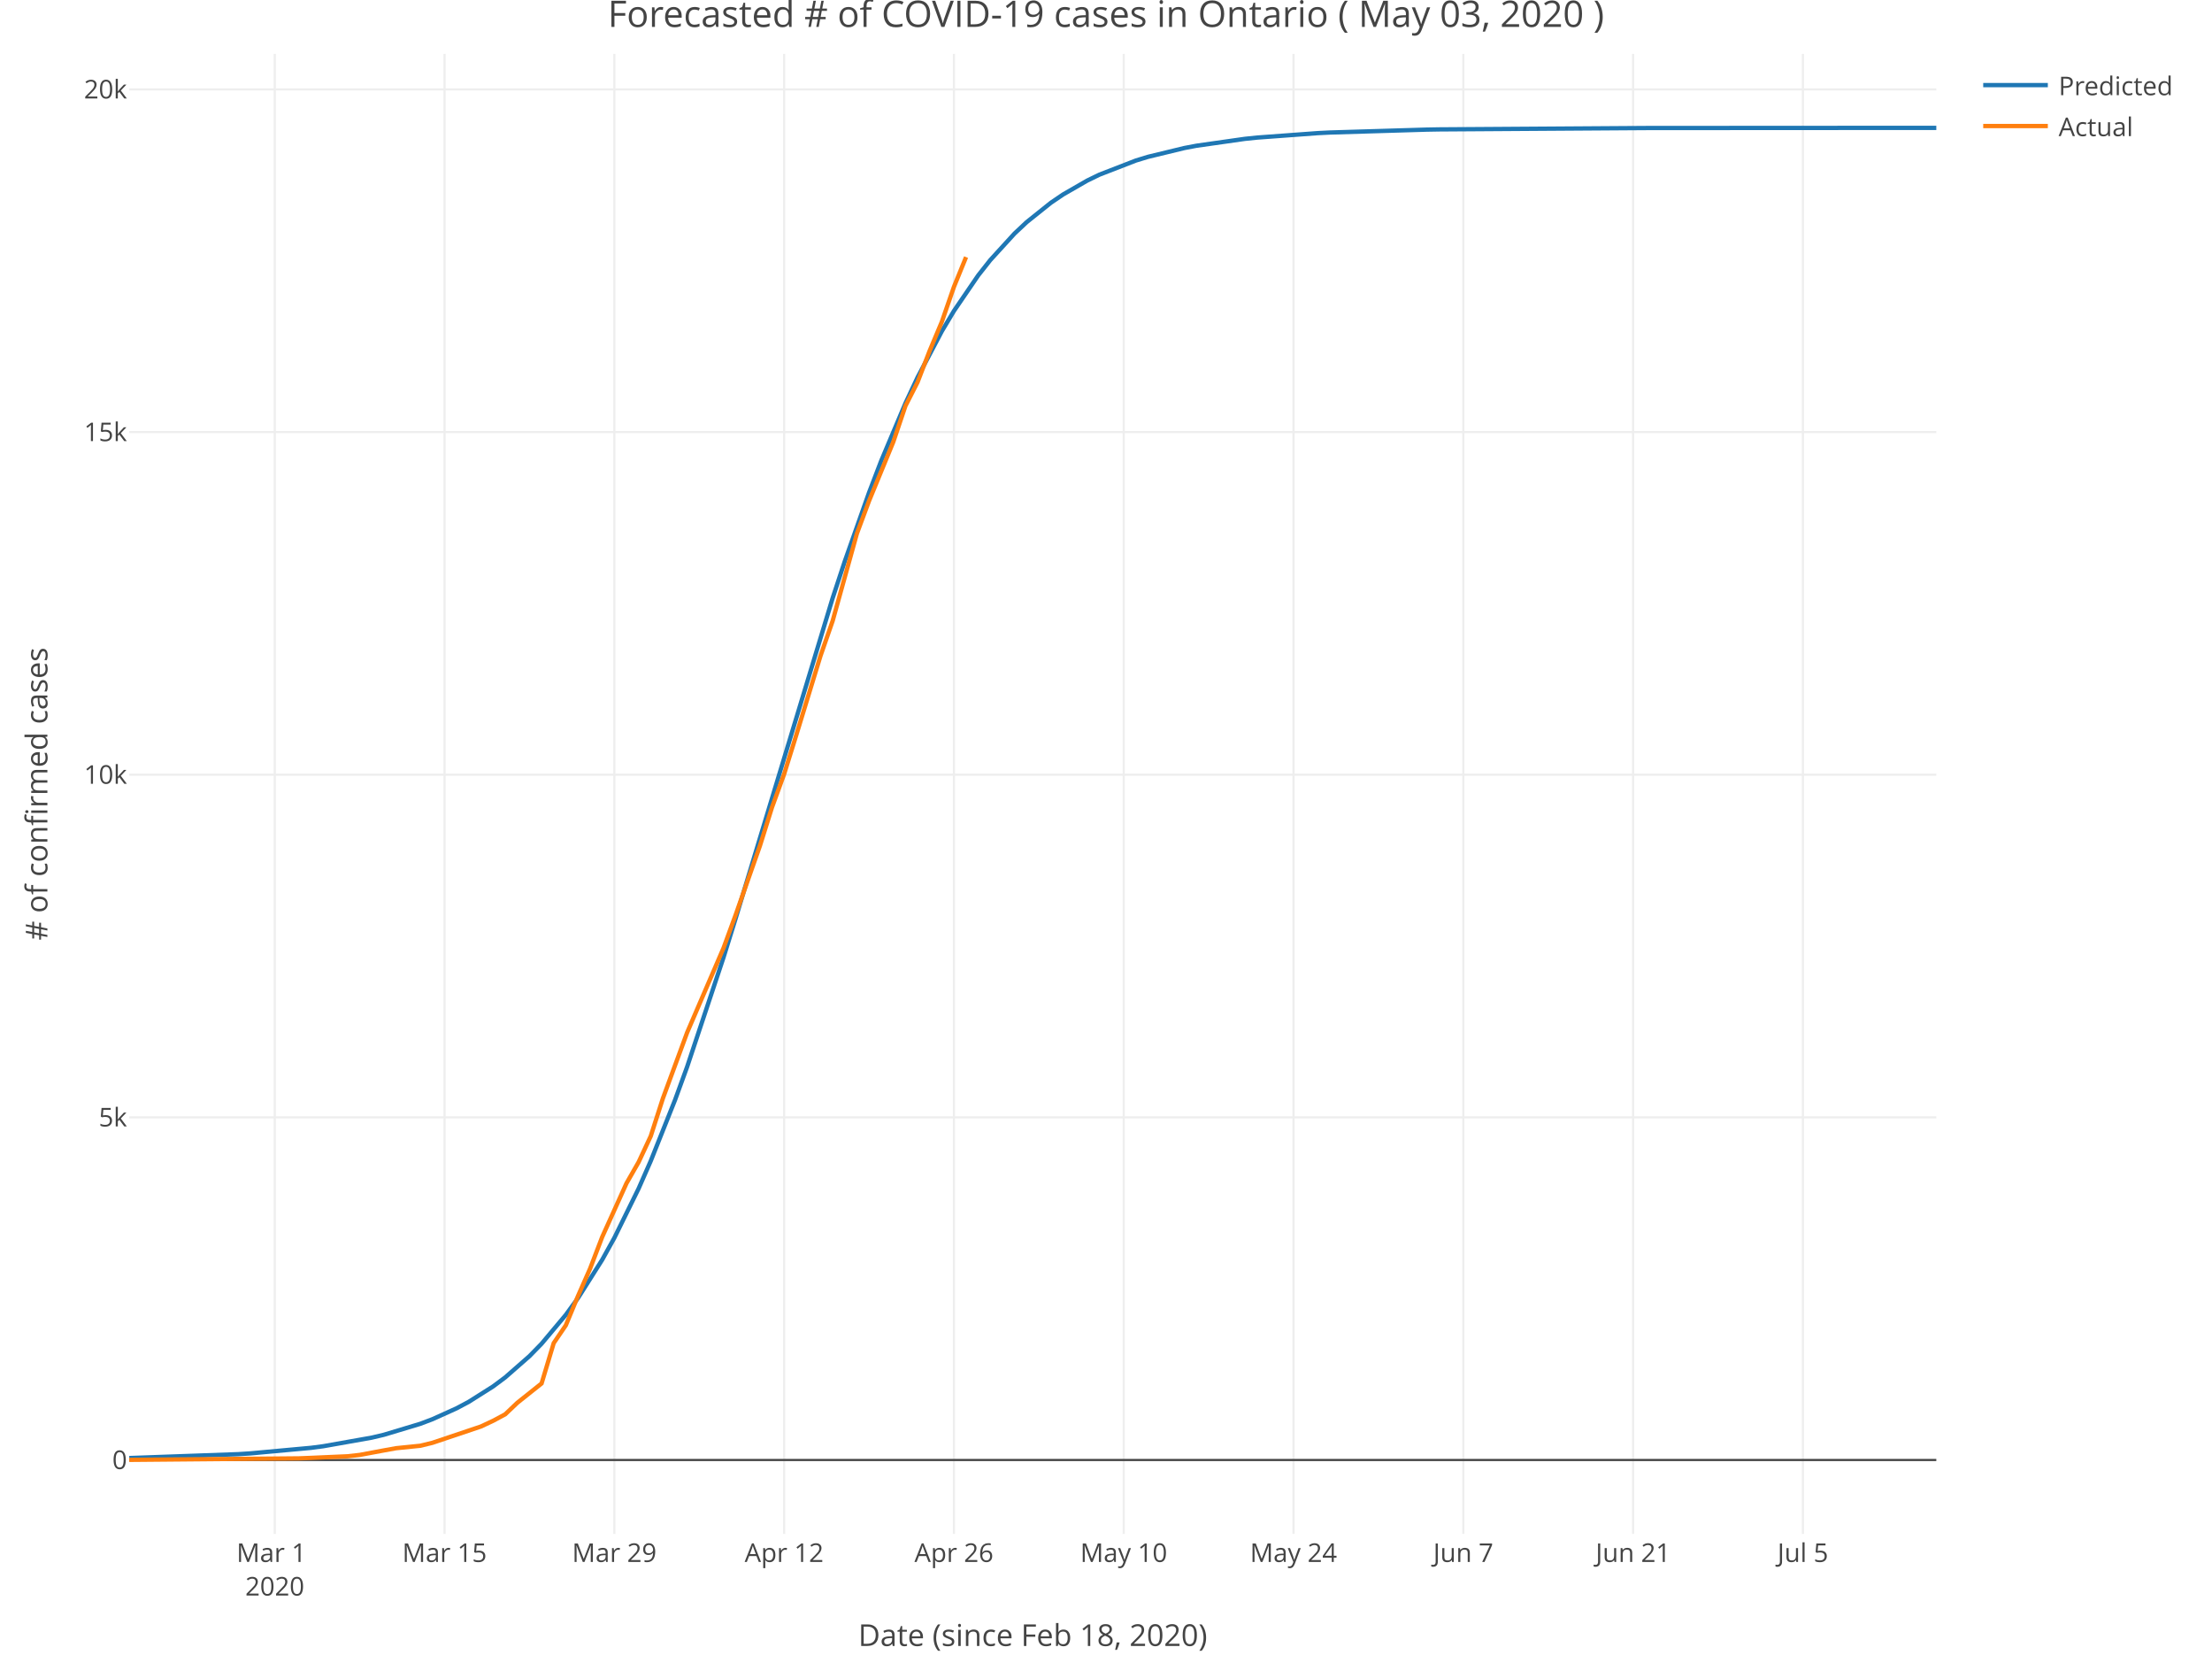
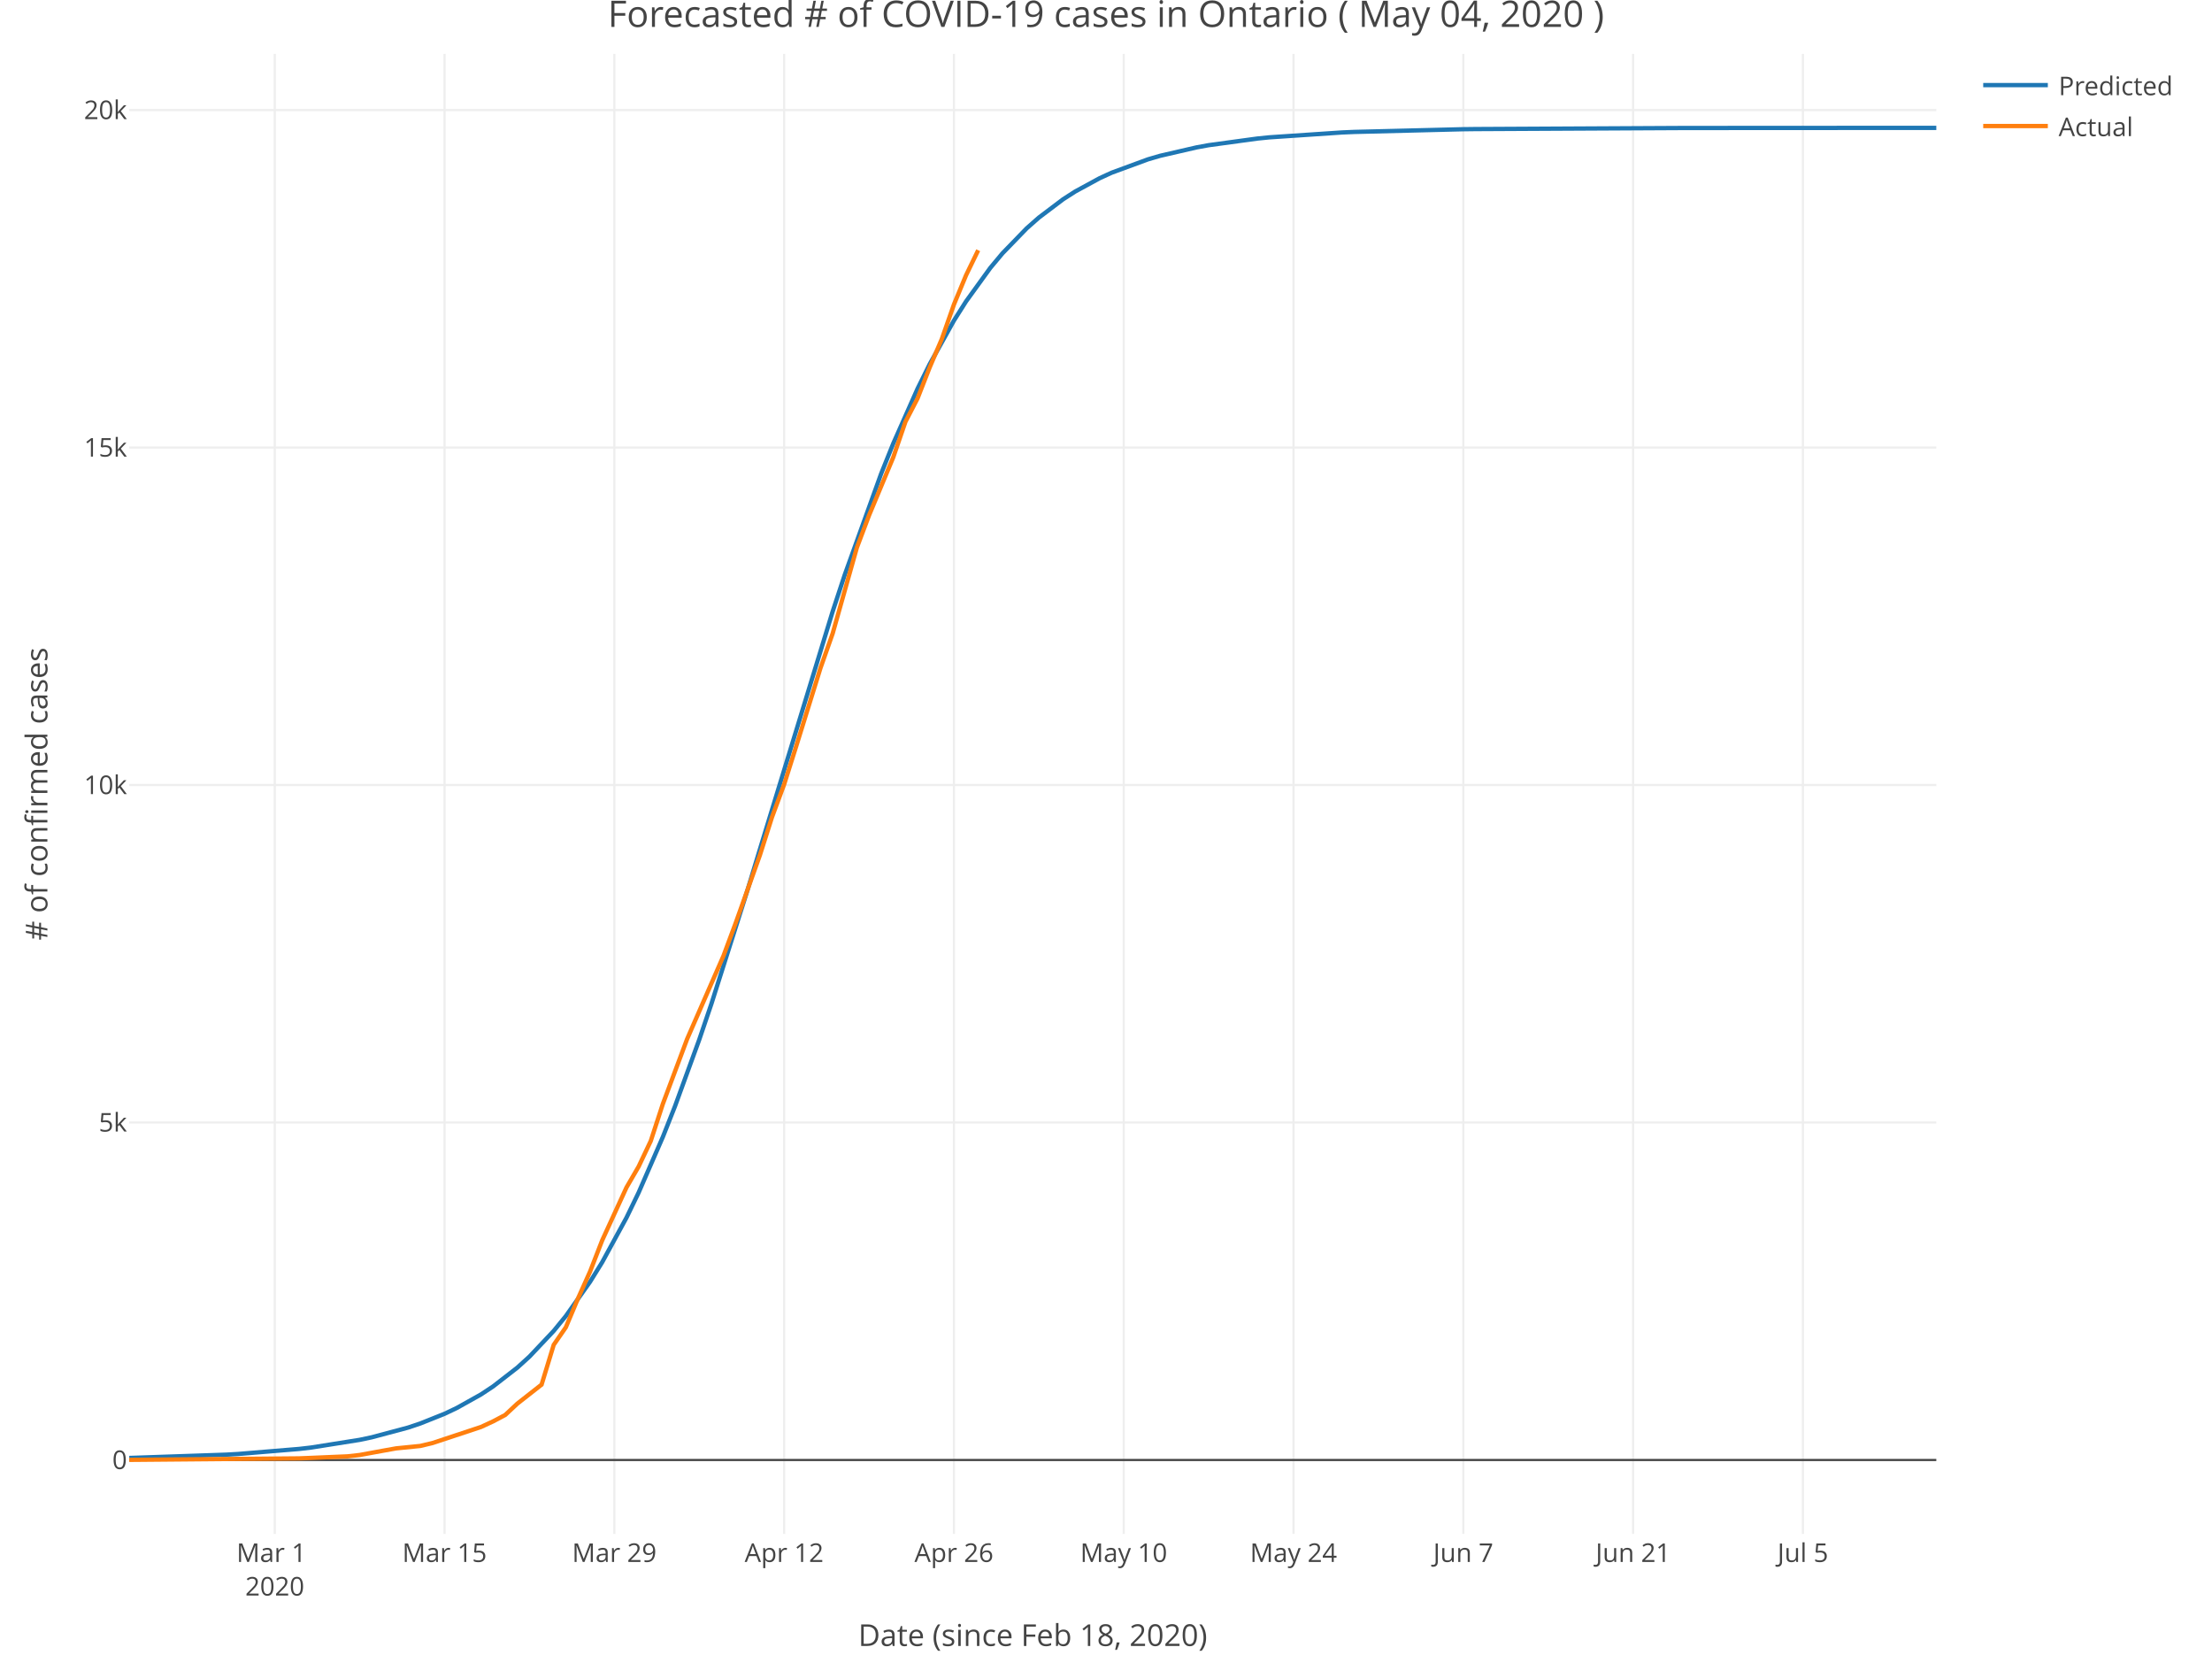
<svg xmlns="http://www.w3.org/2000/svg" class="main-svg" width="1027" height="768" style="" viewBox="0 0 1027 768">
  <rect x="0" y="0" width="1027" height="768" style="fill: rgb(255, 255, 255); fill-opacity: 1;" />
-   <defs id="defs-6b0e02">
+   <defs id="defs-4a8207">
    <g class="clips">
-       <clipPath id="clip6b0e02xyplot" class="plotclip">
+       <clipPath id="clip4a8207xyplot" class="plotclip">
        <rect width="839" height="687" />
      </clipPath>
-       <clipPath class="axesclip" id="clip6b0e02x">
+       <clipPath class="axesclip" id="clip4a8207x">
        <rect x="60" y="0" width="839" height="768" />
      </clipPath>
-       <clipPath class="axesclip" id="clip6b0e02y">
+       <clipPath class="axesclip" id="clip4a8207y">
        <rect x="0" y="25" width="1027" height="687" />
      </clipPath>
-       <clipPath class="axesclip" id="clip6b0e02xy">
+       <clipPath class="axesclip" id="clip4a8207xy">
        <rect x="60" y="25" width="839" height="687" />
      </clipPath>
    </g>
    <g class="gradients" />
  </defs>
  <g class="bglayer" />
  <g class="layer-below">
    <g class="imagelayer" />
    <g class="shapelayer" />
  </g>
  <g class="cartesianlayer">
    <g class="subplot xy">
      <g class="layer-subplot">
        <g class="shapelayer" />
        <g class="imagelayer" />
      </g>
      <g class="gridlayer">
        <g class="x">
          <path class="xgrid crisp" transform="translate(127.57,0)" d="M0,25v687" style="stroke: rgb(238, 238, 238); stroke-opacity: 1; stroke-width: 1px;" />
          <path class="xgrid crisp" transform="translate(206.4,0)" d="M0,25v687" style="stroke: rgb(238, 238, 238); stroke-opacity: 1; stroke-width: 1px;" />
          <path class="xgrid crisp" transform="translate(285.23,0)" d="M0,25v687" style="stroke: rgb(238, 238, 238); stroke-opacity: 1; stroke-width: 1px;" />
          <path class="xgrid crisp" transform="translate(364.07,0)" d="M0,25v687" style="stroke: rgb(238, 238, 238); stroke-opacity: 1; stroke-width: 1px;" />
          <path class="xgrid crisp" transform="translate(442.9,0)" d="M0,25v687" style="stroke: rgb(238, 238, 238); stroke-opacity: 1; stroke-width: 1px;" />
          <path class="xgrid crisp" transform="translate(521.73,0)" d="M0,25v687" style="stroke: rgb(238, 238, 238); stroke-opacity: 1; stroke-width: 1px;" />
          <path class="xgrid crisp" transform="translate(600.56,0)" d="M0,25v687" style="stroke: rgb(238, 238, 238); stroke-opacity: 1; stroke-width: 1px;" />
          <path class="xgrid crisp" transform="translate(679.4,0)" d="M0,25v687" style="stroke: rgb(238, 238, 238); stroke-opacity: 1; stroke-width: 1px;" />
          <path class="xgrid crisp" transform="translate(758.23,0)" d="M0,25v687" style="stroke: rgb(238, 238, 238); stroke-opacity: 1; stroke-width: 1px;" />
          <path class="xgrid crisp" transform="translate(837.06,0)" d="M0,25v687" style="stroke: rgb(238, 238, 238); stroke-opacity: 1; stroke-width: 1px;" />
        </g>
        <g class="y">
-           <path class="ygrid crisp" transform="translate(0,518.64)" d="M60,0h839" style="stroke: rgb(238, 238, 238); stroke-opacity: 1; stroke-width: 1px;" />
-           <path class="ygrid crisp" transform="translate(0,359.59)" d="M60,0h839" style="stroke: rgb(238, 238, 238); stroke-opacity: 1; stroke-width: 1px;" />
-           <path class="ygrid crisp" transform="translate(0,200.55)" d="M60,0h839" style="stroke: rgb(238, 238, 238); stroke-opacity: 1; stroke-width: 1px;" />
-           <path class="ygrid crisp" transform="translate(0,41.5)" d="M60,0h839" style="stroke: rgb(238, 238, 238); stroke-opacity: 1; stroke-width: 1px;" />
+           <path class="ygrid crisp" transform="translate(0,521.03)" d="M60,0h839" style="stroke: rgb(238, 238, 238); stroke-opacity: 1; stroke-width: 1px;" />
+           <path class="ygrid crisp" transform="translate(0,364.38)" d="M60,0h839" style="stroke: rgb(238, 238, 238); stroke-opacity: 1; stroke-width: 1px;" />
+           <path class="ygrid crisp" transform="translate(0,207.73)" d="M60,0h839" style="stroke: rgb(238, 238, 238); stroke-opacity: 1; stroke-width: 1px;" />
+           <path class="ygrid crisp" transform="translate(0,51.08)" d="M60,0h839" style="stroke: rgb(238, 238, 238); stroke-opacity: 1; stroke-width: 1px;" />
        </g>
      </g>
      <g class="zerolinelayer">
        <path class="yzl zl crisp" transform="translate(0,677.68)" d="M60,0h839" style="stroke: rgb(68, 68, 68); stroke-opacity: 1; stroke-width: 1px;" />
      </g>
      <path class="xlines-below" />
      <path class="ylines-below" />
      <g class="overlines-below" />
      <g class="xaxislayer-below" />
      <g class="yaxislayer-below" />
      <g class="overaxes-below" />
-       <g class="plot" transform="translate(60, 25)" clip-path="url('#clip6b0e02xyplot')">
+       <g class="plot" transform="translate(60, 25)" clip-path="url('#clip4a8207xyplot')">
        <g class="scatterlayer mlayer">
-           <g class="trace scatter tracec4b12a" style="stroke-miterlimit: 2; opacity: 1;">
+           <g class="trace scatter trace160858" style="stroke-miterlimit: 2; opacity: 1;">
            <g class="fills" />
            <g class="errorbars" />
            <g class="lines">
-               <path class="js-line" d="M0,651.78L50.68,649.97L56.31,649.61L84.46,647.03L90.09,646.29L112.62,642.3L118.25,640.97L135.14,635.88L140.77,633.75L152.03,628.67L157.66,625.66L168.93,618.54L174.56,614.34L185.82,604.48L191.45,598.71L202.71,585.3L208.34,577.54L219.6,559.73L225.23,549.59L236.5,526.68L242.13,513.88L253.39,485.62L259.02,470.19L275.91,419.44L281.54,401.32L326.59,252.59L332.22,235.54L343.48,203.66L349.11,188.96L360.38,162.2L366.01,150.17L377.27,128.76L382.9,119.33L394.16,102.84L399.79,95.7L411.05,83.38L416.68,78.1L427.95,69.09L433.58,65.27L444.84,58.79L450.47,56.06L467.36,49.52L472.99,47.8L489.89,43.71L495.52,42.64L518.04,39.44L523.67,38.86L551.83,36.79L557.46,36.51L602.5,35.16L608.13,35.06L703.86,34.43L709.49,34.42L839,34.35" style="vector-effect: non-scaling-stroke; fill: none; stroke: rgb(31, 119, 180); stroke-opacity: 1; stroke-width: 2px; opacity: 1;" />
+               <path class="js-line" d="M0,651.74L45.05,650.2L50.68,649.88L78.83,647.55L84.46,646.9L106.99,643.33L112.62,642.14L129.51,637.62L135.14,635.73L146.4,631.23L152.03,628.56L163.3,622.26L168.93,618.54L180.19,609.8L185.82,604.69L197.08,592.77L202.71,585.87L213.97,569.95L219.6,560.85L230.87,540.19L236.5,528.57L247.76,502.71L253.39,488.48L264.65,457.57L270.28,440.99L287.17,387.78L292.81,369.24L326.59,258.83L332.22,241.76L349.11,194.85L354.74,180.84L366.01,155.42L371.64,144.03L382.9,123.79L388.53,114.89L399.79,99.34L405.42,92.6L416.68,80.98L422.32,76.01L433.58,67.5L439.21,63.89L450.47,57.76L456.1,55.17L472.99,48.96L478.62,47.32L495.52,43.42L501.15,42.39L523.67,39.32L529.3,38.75L563.09,36.48L568.72,36.24L619.4,34.98L625.03,34.91L720.75,34.42L726.38,34.41L839,34.35" style="vector-effect: non-scaling-stroke; fill: none; stroke: rgb(31, 119, 180); stroke-opacity: 1; stroke-width: 2px; opacity: 1;" />
            </g>
            <g class="points" />
            <g class="text" />
          </g>
-           <g class="trace scatter trace8568b3" style="stroke-miterlimit: 2; opacity: 1;">
+           <g class="trace scatter trace7c50f5" style="stroke-miterlimit: 2; opacity: 1;">
            <g class="fills" />
            <g class="errorbars" />
            <g class="lines">
-               <path class="js-line" d="M0,652.62L78.83,651.92L84.46,651.7L101.36,650.96L106.99,650.33L118.25,648.23L123.88,647.21L135.14,646.07L140.77,644.7L163.3,637.13L168.93,634.49L174.56,631.47L180.19,626.12L191.45,617.15L197.08,598.42L202.71,590.15L208.34,576.59L213.97,563.84L219.6,549.14L230.87,524.24L236.5,514.41L242.13,502.35L247.76,484.86L259.02,454.29L264.65,441.21L275.91,415.07L281.54,399.7L292.81,367.64L298.44,349.7L304.07,334.27L309.7,316.2L320.96,279.4L326.59,263.18L337.85,222.65L343.48,207.51L354.74,180.13L360.38,163.43L366.01,152.39L371.64,137.79L377.27,124.4L382.9,108.14L388.53,94.34" style="vector-effect: non-scaling-stroke; fill: none; stroke: rgb(255, 127, 14); stroke-opacity: 1; stroke-width: 2px; opacity: 1;" />
+               <path class="js-line" d="M0,652.62L78.83,651.93L84.46,651.71L101.36,650.99L106.99,650.36L118.25,648.3L123.88,647.29L135.14,646.16L140.77,644.82L163.3,637.36L168.93,634.76L174.56,631.78L180.19,626.52L191.45,617.69L197.08,599.23L202.71,591.09L208.34,577.74L213.97,565.18L219.6,550.7L230.87,526.17L236.5,516.49L242.13,504.62L247.76,487.38L259.02,457.28L264.65,444.4L275.91,418.65L281.54,403.51L292.81,371.93L298.44,354.26L304.07,339.07L309.7,321.27L320.96,285.02L326.59,269.05L337.85,229.13L343.48,214.22L354.74,187.24L360.38,170.79L366.01,159.92L371.64,145.54L377.27,132.35L382.9,116.34L388.53,102.75L394.16,91.15" style="vector-effect: non-scaling-stroke; fill: none; stroke: rgb(255, 127, 14); stroke-opacity: 1; stroke-width: 2px; opacity: 1;" />
            </g>
            <g class="points" />
            <g class="text" />
          </g>
        </g>
      </g>
      <g class="overplot" />
      <path class="xlines-above crisp" style="fill: none;" d="M0,0" />
      <path class="ylines-above crisp" style="fill: none;" d="M0,0" />
      <g class="overlines-above" />
      <g class="xaxislayer-above">
        <g class="xtick">
          <text text-anchor="middle" x="0" y="725" transform="translate(127.57,0)" style="font-family: 'Open Sans', verdana, arial, sans-serif; font-size: 12px; fill: rgb(68, 68, 68); fill-opacity: 1; white-space: pre;">
            <tspan class="line" dy="0em" x="0" y="725">Mar 1</tspan>
            <tspan class="line" dy="1.3em" x="0" y="725">2020</tspan>
          </text>
        </g>
        <g class="xtick">
          <text text-anchor="middle" x="0" y="725" transform="translate(206.4,0)" style="font-family: 'Open Sans', verdana, arial, sans-serif; font-size: 12px; fill: rgb(68, 68, 68); fill-opacity: 1; white-space: pre;">Mar 15</text>
        </g>
        <g class="xtick">
          <text text-anchor="middle" x="0" y="725" transform="translate(285.23,0)" style="font-family: 'Open Sans', verdana, arial, sans-serif; font-size: 12px; fill: rgb(68, 68, 68); fill-opacity: 1; white-space: pre;">Mar 29</text>
        </g>
        <g class="xtick">
          <text text-anchor="middle" x="0" y="725" transform="translate(364.07,0)" style="font-family: 'Open Sans', verdana, arial, sans-serif; font-size: 12px; fill: rgb(68, 68, 68); fill-opacity: 1; white-space: pre;">Apr 12</text>
        </g>
        <g class="xtick">
          <text text-anchor="middle" x="0" y="725" transform="translate(442.9,0)" style="font-family: 'Open Sans', verdana, arial, sans-serif; font-size: 12px; fill: rgb(68, 68, 68); fill-opacity: 1; white-space: pre;">Apr 26</text>
        </g>
        <g class="xtick">
          <text text-anchor="middle" x="0" y="725" transform="translate(521.73,0)" style="font-family: 'Open Sans', verdana, arial, sans-serif; font-size: 12px; fill: rgb(68, 68, 68); fill-opacity: 1; white-space: pre;">May 10</text>
        </g>
        <g class="xtick">
          <text text-anchor="middle" x="0" y="725" transform="translate(600.56,0)" style="font-family: 'Open Sans', verdana, arial, sans-serif; font-size: 12px; fill: rgb(68, 68, 68); fill-opacity: 1; white-space: pre;">May 24</text>
        </g>
        <g class="xtick">
          <text text-anchor="middle" x="0" y="725" transform="translate(679.4,0)" style="font-family: 'Open Sans', verdana, arial, sans-serif; font-size: 12px; fill: rgb(68, 68, 68); fill-opacity: 1; white-space: pre;">Jun 7</text>
        </g>
        <g class="xtick">
          <text text-anchor="middle" x="0" y="725" transform="translate(758.23,0)" style="font-family: 'Open Sans', verdana, arial, sans-serif; font-size: 12px; fill: rgb(68, 68, 68); fill-opacity: 1; white-space: pre;">Jun 21</text>
        </g>
        <g class="xtick">
          <text text-anchor="middle" x="0" y="725" transform="translate(837.06,0)" style="font-family: 'Open Sans', verdana, arial, sans-serif; font-size: 12px; fill: rgb(68, 68, 68); fill-opacity: 1; white-space: pre;">Jul 5</text>
        </g>
      </g>
      <g class="yaxislayer-above">
        <g class="ytick">
          <text text-anchor="end" x="59" y="4.2" transform="translate(0,677.68)" style="font-family: 'Open Sans', verdana, arial, sans-serif; font-size: 12px; fill: rgb(68, 68, 68); fill-opacity: 1; white-space: pre;">0</text>
        </g>
        <g class="ytick">
-           <text text-anchor="end" x="59" y="4.2" transform="translate(0,518.64)" style="font-family: 'Open Sans', verdana, arial, sans-serif; font-size: 12px; fill: rgb(68, 68, 68); fill-opacity: 1; white-space: pre;">5k</text>
-         </g>
-         <g class="ytick">
-           <text text-anchor="end" x="59" y="4.2" transform="translate(0,359.59)" style="font-family: 'Open Sans', verdana, arial, sans-serif; font-size: 12px; fill: rgb(68, 68, 68); fill-opacity: 1; white-space: pre;">10k</text>
-         </g>
-         <g class="ytick">
-           <text text-anchor="end" x="59" y="4.2" transform="translate(0,200.55)" style="font-family: 'Open Sans', verdana, arial, sans-serif; font-size: 12px; fill: rgb(68, 68, 68); fill-opacity: 1; white-space: pre;">15k</text>
-         </g>
-         <g class="ytick">
-           <text text-anchor="end" x="59" y="4.2" transform="translate(0,41.5)" style="font-family: 'Open Sans', verdana, arial, sans-serif; font-size: 12px; fill: rgb(68, 68, 68); fill-opacity: 1; white-space: pre;">20k</text>
+           <text text-anchor="end" x="59" y="4.2" transform="translate(0,521.03)" style="font-family: 'Open Sans', verdana, arial, sans-serif; font-size: 12px; fill: rgb(68, 68, 68); fill-opacity: 1; white-space: pre;">5k</text>
+         </g>
+         <g class="ytick">
+           <text text-anchor="end" x="59" y="4.2" transform="translate(0,364.38)" style="font-family: 'Open Sans', verdana, arial, sans-serif; font-size: 12px; fill: rgb(68, 68, 68); fill-opacity: 1; white-space: pre;">10k</text>
+         </g>
+         <g class="ytick">
+           <text text-anchor="end" x="59" y="4.2" transform="translate(0,207.73)" style="font-family: 'Open Sans', verdana, arial, sans-serif; font-size: 12px; fill: rgb(68, 68, 68); fill-opacity: 1; white-space: pre;">15k</text>
+         </g>
+         <g class="ytick">
+           <text text-anchor="end" x="59" y="4.2" transform="translate(0,51.08)" style="font-family: 'Open Sans', verdana, arial, sans-serif; font-size: 12px; fill: rgb(68, 68, 68); fill-opacity: 1; white-space: pre;">20k</text>
        </g>
      </g>
      <g class="overaxes-above" />
    </g>
  </g>
  <g class="polarlayer" />
  <g class="ternarylayer" />
  <g class="geolayer" />
  <g class="funnelarealayer" />
  <g class="pielayer" />
  <g class="treemaplayer" />
  <g class="sunburstlayer" />
  <g class="glimages" />
-   <defs id="topdefs-6b0e02">
+   <defs id="topdefs-4a8207">
    <g class="clips" />
-     <clipPath id="legend6b0e02">
+     <clipPath id="legend4a8207">
      <rect width="101" height="48" x="0" y="0" />
    </clipPath>
  </defs>
  <g class="layer-above">
    <g class="imagelayer" />
    <g class="shapelayer" />
  </g>
  <g class="infolayer">
    <g class="legend" pointer-events="all" transform="translate(915.78, 25)">
      <rect class="bg" shape-rendering="crispEdges" style="stroke: rgb(68, 68, 68); stroke-opacity: 1; fill: rgb(255, 255, 255); fill-opacity: 1; stroke-width: 0px;" width="101" height="48" x="0" y="0" />
-       <g class="scrollbox" transform="translate(0, 0)" clip-path="url('#legend6b0e02')">
+       <g class="scrollbox" transform="translate(0, 0)" clip-path="url('#legend4a8207')">
        <g class="groups">
          <g class="traces" style="opacity: 1;" transform="translate(0, 14.5)">
            <text class="legendtext user-select-none" text-anchor="start" x="40" y="4.68" style="font-family: 'Open Sans', verdana, arial, sans-serif; font-size: 12px; fill: rgb(68, 68, 68); fill-opacity: 1; white-space: pre;">Predicted</text>
            <g class="layers" style="opacity: 1;">
              <g class="legendfill" />
              <g class="legendlines">
                <path class="js-line" d="M5,0h30" style="fill: none; stroke: rgb(31, 119, 180); stroke-opacity: 1; stroke-width: 2px;" />
              </g>
              <g class="legendsymbols">
                <g class="legendpoints" />
              </g>
            </g>
            <rect class="legendtoggle" pointer-events="all" x="0" y="-9.5" width="95.891" height="19" style="cursor: pointer; fill: rgb(0, 0, 0); fill-opacity: 0;" />
          </g>
          <g class="traces" style="opacity: 1;" transform="translate(0, 33.5)">
            <text class="legendtext user-select-none" text-anchor="start" x="40" y="4.68" style="font-family: 'Open Sans', verdana, arial, sans-serif; font-size: 12px; fill: rgb(68, 68, 68); fill-opacity: 1; white-space: pre;">Actual</text>
            <g class="layers" style="opacity: 1;">
              <g class="legendfill" />
              <g class="legendlines">
                <path class="js-line" d="M5,0h30" style="fill: none; stroke: rgb(255, 127, 14); stroke-opacity: 1; stroke-width: 2px;" />
              </g>
              <g class="legendsymbols">
                <g class="legendpoints" />
              </g>
            </g>
            <rect class="legendtoggle" pointer-events="all" x="0" y="-9.5" width="95.891" height="19" style="cursor: pointer; fill: rgb(0, 0, 0); fill-opacity: 0;" />
          </g>
        </g>
      </g>
      <rect class="scrollbar" rx="20" ry="3" width="0" height="0" style="fill: rgb(128, 139, 164); fill-opacity: 1;" x="0" y="0" />
    </g>
    <g class="g-gtitle">
-       <text class="gtitle" x="513.5" y="12.5" text-anchor="middle" dy="0em" style="font-family: 'Open Sans', verdana, arial, sans-serif; font-size: 17px; fill: rgb(68, 68, 68); opacity: 1; font-weight: normal; white-space: pre;">Forecasted # of COVID-19 cases in Ontario ( May 03, 2020 )</text>
+       <text class="gtitle" x="513.5" y="12.5" text-anchor="middle" dy="0em" style="font-family: 'Open Sans', verdana, arial, sans-serif; font-size: 17px; fill: rgb(68, 68, 68); opacity: 1; font-weight: normal; white-space: pre;">Forecasted # of COVID-19 cases in Ontario ( May 04, 2020 )</text>
    </g>
    <g class="g-xtitle">
      <text class="xtitle" x="479.5" y="764" text-anchor="middle" style="font-family: 'Open Sans', verdana, arial, sans-serif; font-size: 14px; fill: rgb(68, 68, 68); opacity: 1; font-weight: normal; white-space: pre;">Date (since Feb 18, 2020)</text>
    </g>
    <g class="g-ytitle">
      <text class="ytitle" transform="rotate(-90,22,368.5)" x="22" y="368.5" text-anchor="middle" style="font-family: 'Open Sans', verdana, arial, sans-serif; font-size: 14px; fill: rgb(68, 68, 68); opacity: 1; font-weight: normal; white-space: pre;"># of confirmed cases</text>
    </g>
  </g>
</svg>
